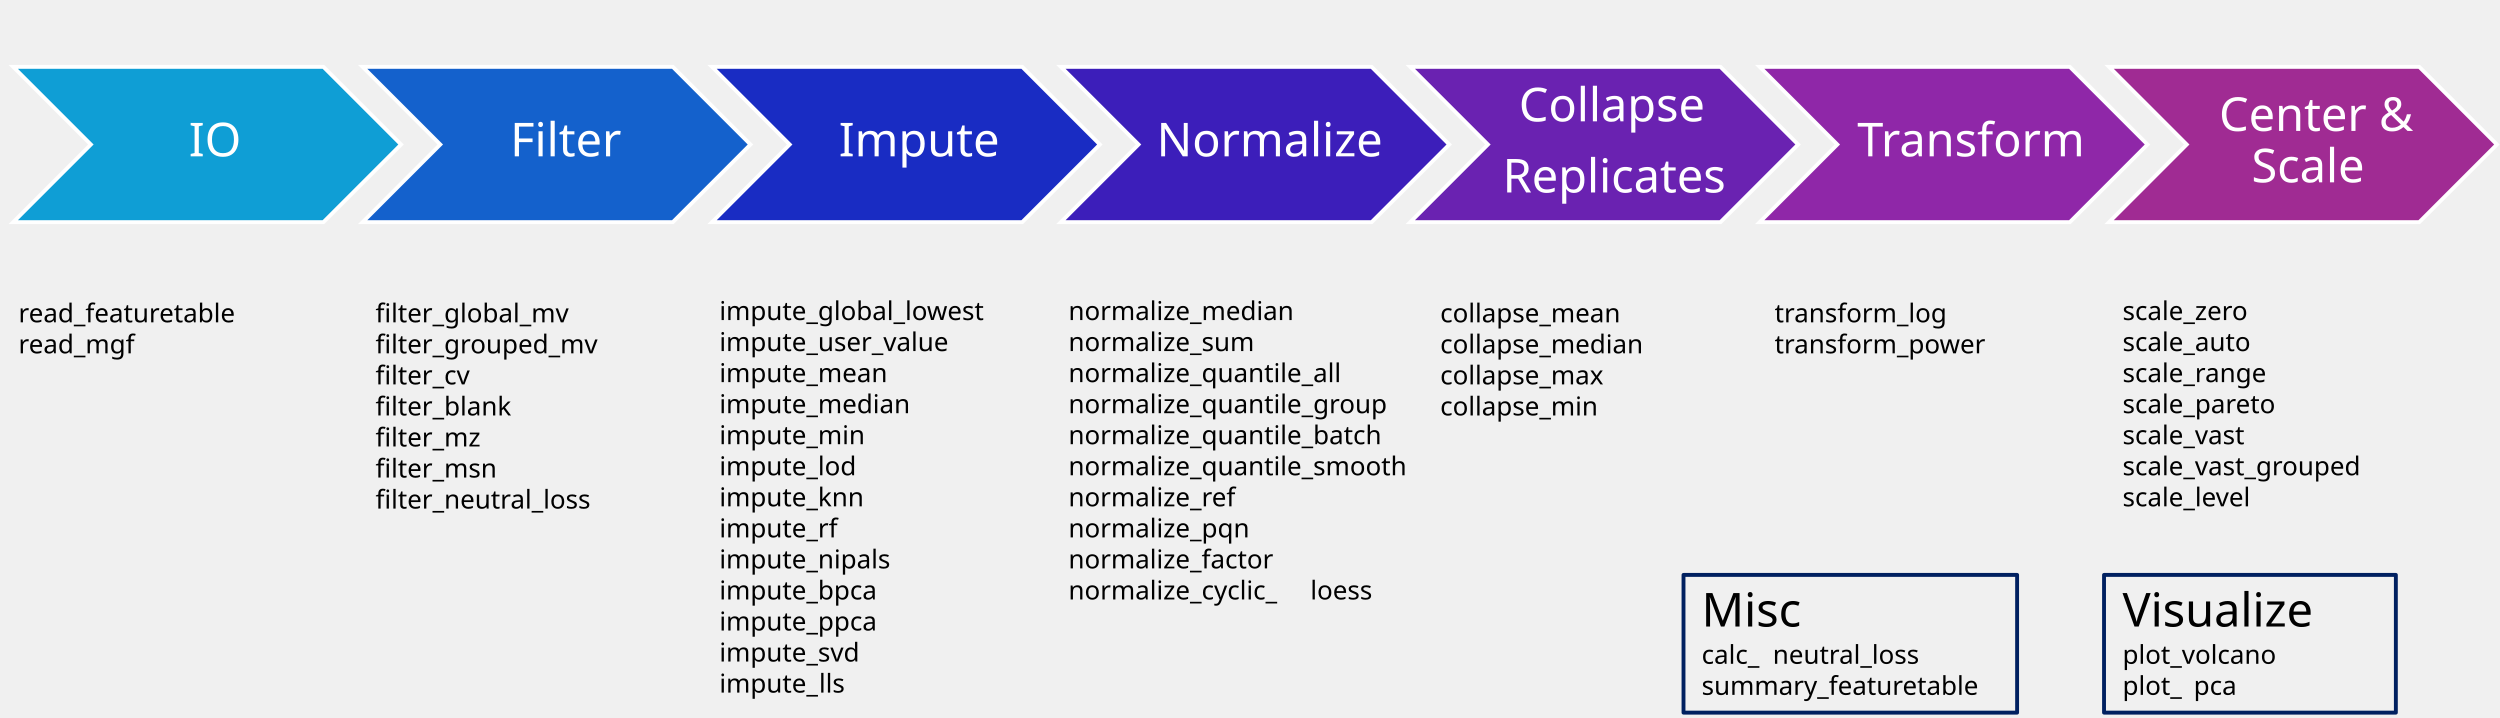
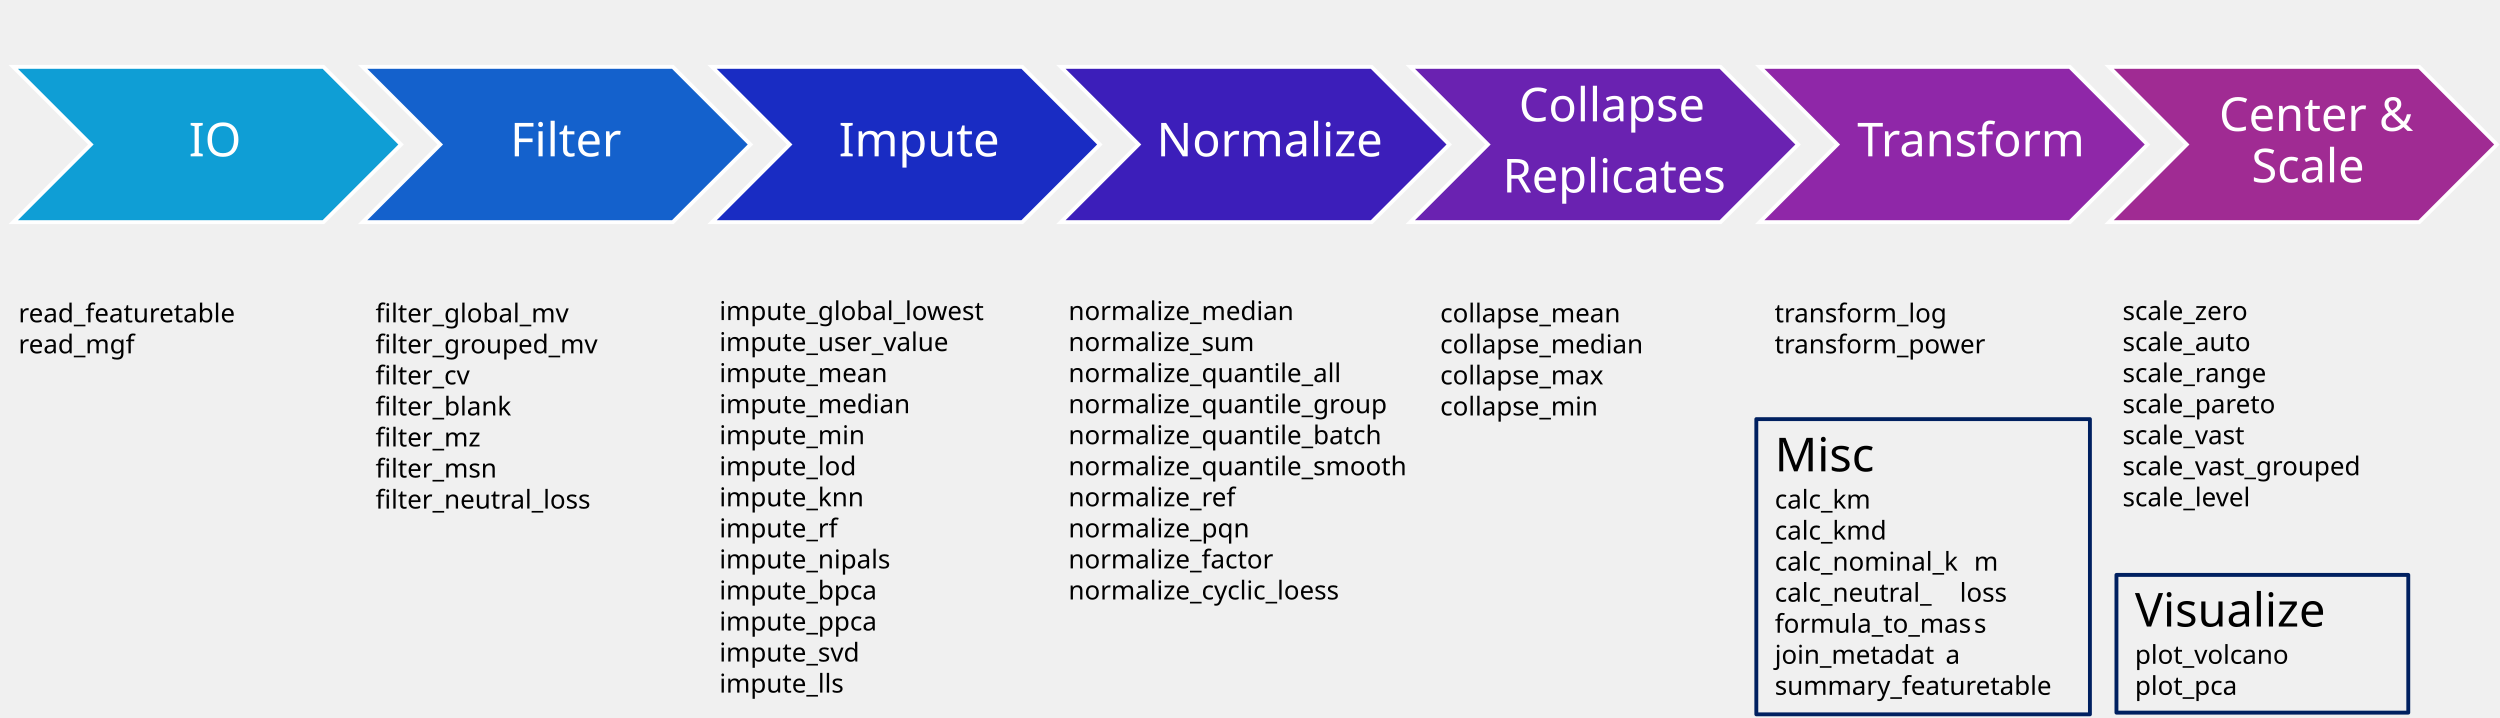
<svg xmlns="http://www.w3.org/2000/svg" width="4429" height="1271" xml:space="preserve" overflow="hidden">
  <g transform="translate(23 -28)">
    <path d="M0.5 146.5 550 146.5 687.5 284 550 421.5 0.5 421.5 138 284Z" stroke="#FFFFFF" stroke-width="6.875" stroke-miterlimit="8" fill="#0F9ED5" fill-rule="evenodd" />
    <text fill="#FFFFFF" font-family="Aptos,Aptos_MSFontService,sans-serif" font-weight="400" font-size="83" transform="matrix(1 0 0 1 311.46 305)">IO</text>
    <path d="M619.5 146.5 1169 146.5 1306.5 284 1169 421.5 619.5 421.5 757 284Z" stroke="#FFFFFF" stroke-width="6.875" stroke-miterlimit="8" fill="#1461CC" fill-rule="evenodd" />
    <text fill="#FFFFFF" font-family="Aptos,Aptos_MSFontService,sans-serif" font-weight="400" font-size="83" transform="matrix(1 0 0 1 880.893 305)">Filter</text>
    <path d="M1238.5 146.5 1788 146.5 1925.5 284 1788 421.5 1238.5 421.5 1376 284Z" stroke="#FFFFFF" stroke-width="6.875" stroke-miterlimit="8" fill="#192CC3" fill-rule="evenodd" />
    <text fill="#FFFFFF" font-family="Aptos,Aptos_MSFontService,sans-serif" font-weight="400" font-size="83" transform="matrix(1 0 0 1 1462.93 305)">Impute</text>
    <path d="M1856.5 146.5 2407 146.5 2544.5 284 2407 421.5 1856.5 421.5 1994 284Z" stroke="#FFFFFF" stroke-width="6.875" stroke-miterlimit="8" fill="#3C1EBA" fill-rule="evenodd" />
    <text fill="#FFFFFF" font-family="Aptos,Aptos_MSFontService,sans-serif" font-weight="400" font-size="83" transform="matrix(1 0 0 1 2026.1 305)">Normalize</text>
    <path d="M2475.5 146.5 3025 146.5 3162.5 284 3025 421.5 2475.5 421.5 2613 284Z" stroke="#FFFFFF" stroke-width="6.875" stroke-miterlimit="8" fill="#6A22B1" fill-rule="evenodd" />
    <text fill="#FFFFFF" font-family="Aptos,Aptos_MSFontService,sans-serif" font-weight="400" font-size="83" transform="matrix(1 0 0 1 2667.79 243)">Collapse</text>
    <text fill="#FFFFFF" font-family="Aptos,Aptos_MSFontService,sans-serif" font-weight="400" font-size="83" transform="matrix(1 0 0 1 2639.07 369)">Replicates</text>
    <path d="M3094.5 146.5 3644 146.5 3781.5 284 3644 421.5 3094.5 421.5 3232 284Z" stroke="#FFFFFF" stroke-width="6.875" stroke-miterlimit="8" fill="#8F27A8" fill-rule="evenodd" />
    <text fill="#FFFFFF" font-family="Aptos,Aptos_MSFontService,sans-serif" font-weight="400" font-size="83" transform="matrix(1 0 0 1 3267.35 305)">Transform</text>
    <path d="M3713.5 146.5 4263 146.5 4400.5 284 4263 421.5 3713.5 421.5 3851 284Z" stroke="#FFFFFF" stroke-width="6.875" stroke-miterlimit="8" fill="#A02B93" fill-rule="evenodd" />
    <text fill="#FFFFFF" font-family="Aptos,Aptos_MSFontService,sans-serif" font-weight="400" font-size="83" transform="matrix(1 0 0 1 3908.3 260)">Center &amp; </text>
    <text fill="#FFFFFF" font-family="Aptos,Aptos_MSFontService,sans-serif" font-weight="400" font-size="83" transform="matrix(1 0 0 1 3965.75 351)">Scale</text>
    <text font-family="Consolas,Consolas_MSFontService,sans-serif" font-weight="400" font-size="46" transform="matrix(1 0 0 1 9.74012 599)">read_featuretable</text>
    <text font-family="Consolas,Consolas_MSFontService,sans-serif" font-weight="400" font-size="46" transform="matrix(1 0 0 1 9.74012 654)">read_mgf</text>
    <text font-family="Consolas,Consolas_MSFontService,sans-serif" font-weight="400" font-size="46" transform="matrix(1 0 0 1 642.225 599)">filter_global_mv</text>
    <text font-family="Consolas,Consolas_MSFontService,sans-serif" font-weight="400" font-size="46" transform="matrix(1 0 0 1 642.225 654)">filter_grouped_mv</text>
    <text font-family="Consolas,Consolas_MSFontService,sans-serif" font-weight="400" font-size="46" transform="matrix(1 0 0 1 642.225 709)">filter_cv</text>
    <text font-family="Consolas,Consolas_MSFontService,sans-serif" font-weight="400" font-size="46" transform="matrix(1 0 0 1 642.225 764)">filter_blank</text>
    <text font-family="Consolas,Consolas_MSFontService,sans-serif" font-weight="400" font-size="46" transform="matrix(1 0 0 1 642.225 819)">filter_mz</text>
    <text font-family="Consolas,Consolas_MSFontService,sans-serif" font-weight="400" font-size="46" transform="matrix(1 0 0 1 642.225 874)">filter_msn</text>
    <text font-family="Consolas,Consolas_MSFontService,sans-serif" font-weight="400" font-size="46" transform="matrix(1 0 0 1 642.225 929)">filter_neutral_loss</text>
    <text font-family="Consolas,Consolas_MSFontService,sans-serif" font-weight="400" font-size="46" transform="matrix(1 0 0 1 1251.45 595)">impute_global_lowest</text>
    <text font-family="Consolas,Consolas_MSFontService,sans-serif" font-weight="400" font-size="46" transform="matrix(1 0 0 1 1251.45 650)">impute_user_value</text>
    <text font-family="Consolas,Consolas_MSFontService,sans-serif" font-weight="400" font-size="46" transform="matrix(1 0 0 1 1251.45 705)">impute_mean</text>
    <text font-family="Consolas,Consolas_MSFontService,sans-serif" font-weight="400" font-size="46" transform="matrix(1 0 0 1 1251.45 760)">impute_median</text>
    <text font-family="Consolas,Consolas_MSFontService,sans-serif" font-weight="400" font-size="46" transform="matrix(1 0 0 1 1251.45 815)">impute_min</text>
    <text font-family="Consolas,Consolas_MSFontService,sans-serif" font-weight="400" font-size="46" transform="matrix(1 0 0 1 1251.45 870)">impute_lod</text>
    <text font-family="Consolas,Consolas_MSFontService,sans-serif" font-weight="400" font-size="46" transform="matrix(1 0 0 1 1251.45 925)">impute_knn</text>
    <text font-family="Consolas,Consolas_MSFontService,sans-serif" font-weight="400" font-size="46" transform="matrix(1 0 0 1 1251.45 980)">impute_rf</text>
    <text font-family="Consolas,Consolas_MSFontService,sans-serif" font-weight="400" font-size="46" transform="matrix(1 0 0 1 1251.45 1035)">impute_nipals</text>
    <text font-family="Consolas,Consolas_MSFontService,sans-serif" font-weight="400" font-size="46" transform="matrix(1 0 0 1 1251.45 1090)">impute_bpca</text>
    <text font-family="Consolas,Consolas_MSFontService,sans-serif" font-weight="400" font-size="46" transform="matrix(1 0 0 1 1251.45 1145)">impute_ppca</text>
    <text font-family="Consolas,Consolas_MSFontService,sans-serif" font-weight="400" font-size="46" transform="matrix(1 0 0 1 1251.45 1200)">impute_svd</text>
-     <text font-family="Consolas,Consolas_MSFontService,sans-serif" font-weight="400" font-size="46" transform="matrix(1 0 0 1 1251.45 1255)">impute_</text>
-     <text font-family="Consolas,Consolas_MSFontService,sans-serif" font-weight="400" font-size="46" transform="matrix(1 0 0 1 1427.91 1255)">lls</text>
+     <text font-family="Consolas,Consolas_MSFontService,sans-serif" font-weight="400" font-size="46" transform="matrix(1 0 0 1 1251.45 1255)">impute_lls</text>
    <text font-family="Consolas,Consolas_MSFontService,sans-serif" font-weight="400" font-size="46" transform="matrix(1 0 0 1 1869.87 595)">normalize_median</text>
    <text font-family="Consolas,Consolas_MSFontService,sans-serif" font-weight="400" font-size="46" transform="matrix(1 0 0 1 1869.87 650)">normalize_sum</text>
    <text font-family="Consolas,Consolas_MSFontService,sans-serif" font-weight="400" font-size="46" transform="matrix(1 0 0 1 1869.87 705)">normalize_quantile_all</text>
    <text font-family="Consolas,Consolas_MSFontService,sans-serif" font-weight="400" font-size="46" transform="matrix(1 0 0 1 1869.87 760)">normalize_quantile_group</text>
    <text font-family="Consolas,Consolas_MSFontService,sans-serif" font-weight="400" font-size="46" transform="matrix(1 0 0 1 1869.87 815)">normalize_quantile_batch</text>
    <text font-family="Consolas,Consolas_MSFontService,sans-serif" font-weight="400" font-size="46" transform="matrix(1 0 0 1 1869.87 870)">normalize_quantile_smooth</text>
    <text font-family="Consolas,Consolas_MSFontService,sans-serif" font-weight="400" font-size="46" transform="matrix(1 0 0 1 1869.87 925)">normalize_ref</text>
    <text font-family="Consolas,Consolas_MSFontService,sans-serif" font-weight="400" font-size="46" transform="matrix(1 0 0 1 1869.87 980)">normalize_pqn</text>
    <text font-family="Consolas,Consolas_MSFontService,sans-serif" font-weight="400" font-size="46" transform="matrix(1 0 0 1 1869.87 1035)">normalize_factor</text>
-     <text font-family="Consolas,Consolas_MSFontService,sans-serif" font-weight="400" font-size="46" transform="matrix(1 0 0 1 1869.87 1090)">normalize_cyclic_</text>
-     <text font-family="Consolas,Consolas_MSFontService,sans-serif" font-weight="400" font-size="46" transform="matrix(1 0 0 1 2298.41 1090)">loess</text>
+     <text font-family="Consolas,Consolas_MSFontService,sans-serif" font-weight="400" font-size="46" transform="matrix(1 0 0 1 1869.87 1090)">normalize_cyclic_loess</text>
    <text font-family="Consolas,Consolas_MSFontService,sans-serif" font-weight="400" font-size="46" transform="matrix(1 0 0 1 2528.41 599)">collapse_mean</text>
    <text font-family="Consolas,Consolas_MSFontService,sans-serif" font-weight="400" font-size="46" transform="matrix(1 0 0 1 2528.41 654)">collapse_median</text>
    <text font-family="Consolas,Consolas_MSFontService,sans-serif" font-weight="400" font-size="46" transform="matrix(1 0 0 1 2528.41 709)">collapse_max</text>
    <text font-family="Consolas,Consolas_MSFontService,sans-serif" font-weight="400" font-size="46" transform="matrix(1 0 0 1 2528.41 764)">collapse_min</text>
    <text font-family="Consolas,Consolas_MSFontService,sans-serif" font-weight="400" font-size="46" transform="matrix(1 0 0 1 3120.94 599)">transform_log</text>
    <text font-family="Consolas,Consolas_MSFontService,sans-serif" font-weight="400" font-size="46" transform="matrix(1 0 0 1 3120.94 654)">transform_power</text>
    <text font-family="Consolas,Consolas_MSFontService,sans-serif" font-weight="400" font-size="46" transform="matrix(1 0 0 1 3737.28 595)">scale_zero</text>
    <text font-family="Consolas,Consolas_MSFontService,sans-serif" font-weight="400" font-size="46" transform="matrix(1 0 0 1 3737.28 650)">scale_auto</text>
    <text font-family="Consolas,Consolas_MSFontService,sans-serif" font-weight="400" font-size="46" transform="matrix(1 0 0 1 3737.28 705)">scale_range</text>
    <text font-family="Consolas,Consolas_MSFontService,sans-serif" font-weight="400" font-size="46" transform="matrix(1 0 0 1 3737.28 760)">scale_pareto</text>
    <text font-family="Consolas,Consolas_MSFontService,sans-serif" font-weight="400" font-size="46" transform="matrix(1 0 0 1 3737.28 815)">scale_vast</text>
    <text font-family="Consolas,Consolas_MSFontService,sans-serif" font-weight="400" font-size="46" transform="matrix(1 0 0 1 3737.28 870)">scale_vast_grouped</text>
    <text font-family="Consolas,Consolas_MSFontService,sans-serif" font-weight="400" font-size="46" transform="matrix(1 0 0 1 3737.28 925)">scale_level</text>
-     <rect x="3704.5" y="1046.5" width="517" height="244" stroke="#002060" stroke-width="6.875" stroke-linejoin="round" stroke-miterlimit="10" fill="none" />
-     <text font-family="Aptos,Aptos_MSFontService,sans-serif" font-weight="400" font-size="83" transform="matrix(1 0 0 1 3737.28 1138)">Visualize</text>
-     <text font-family="Consolas,Consolas_MSFontService,sans-serif" font-weight="400" font-size="46" transform="matrix(1 0 0 1 3737.28 1204)">plot_volcano</text>
-     <text font-family="Consolas,Consolas_MSFontService,sans-serif" font-weight="400" font-size="46" transform="matrix(1 0 0 1 3737.28 1259)">plot_</text>
-     <text font-family="Consolas,Consolas_MSFontService,sans-serif" font-weight="400" font-size="46" transform="matrix(1 0 0 1 3863.32 1259)">pca</text>
-     <rect x="2959.5" y="1046.5" width="591" height="244" stroke="#002060" stroke-width="6.875" stroke-linejoin="round" stroke-miterlimit="10" fill="none" />
-     <text font-family="Aptos,Aptos_MSFontService,sans-serif" font-weight="400" font-size="83" transform="matrix(1 0 0 1 2991.59 1138)">Misc</text>
-     <text font-family="Consolas,Consolas_MSFontService,sans-serif" font-weight="400" font-size="46" transform="matrix(1 0 0 1 2991.59 1204)">calc_</text>
-     <text font-family="Consolas,Consolas_MSFontService,sans-serif" font-weight="400" font-size="46" transform="matrix(1 0 0 1 3117.63 1204)">neutral_loss</text>
-     <text font-family="Consolas,Consolas_MSFontService,sans-serif" font-weight="400" font-size="46" transform="matrix(1 0 0 1 2991.59 1259)">summary_featuretable</text>
+     <rect x="3726.5" y="1046.5" width="517" height="244" stroke="#002060" stroke-width="6.875" stroke-linejoin="round" stroke-miterlimit="10" fill="none" />
+     <text font-family="Aptos,Aptos_MSFontService,sans-serif" font-weight="400" font-size="83" transform="matrix(1 0 0 1 3759.25 1138)">Visualize</text>
+     <text font-family="Consolas,Consolas_MSFontService,sans-serif" font-weight="400" font-size="46" transform="matrix(1 0 0 1 3759.25 1204)">plot_volcano</text>
+     <text font-family="Consolas,Consolas_MSFontService,sans-serif" font-weight="400" font-size="46" transform="matrix(1 0 0 1 3759.25 1259)">plot_pca</text>
+     <rect x="3088.5" y="770.5" width="591" height="523" stroke="#002060" stroke-width="6.875" stroke-linejoin="round" stroke-miterlimit="10" fill="none" />
+     <text font-family="Aptos,Aptos_MSFontService,sans-serif" font-weight="400" font-size="83" transform="matrix(1 0 0 1 3121.17 863)">Misc</text>
+     <text font-family="Consolas,Consolas_MSFontService,sans-serif" font-weight="400" font-size="46" transform="matrix(1 0 0 1 3121.17 929)">calc_km</text>
+     <text font-family="Consolas,Consolas_MSFontService,sans-serif" font-weight="400" font-size="46" transform="matrix(1 0 0 1 3121.17 984)">calc_kmd</text>
+     <text font-family="Consolas,Consolas_MSFontService,sans-serif" font-weight="400" font-size="46" transform="matrix(1 0 0 1 3121.17 1039)">calc_nominal_k</text>
+     <text font-family="Consolas,Consolas_MSFontService,sans-serif" font-weight="400" font-size="46" transform="matrix(1 0 0 1 3474.08 1039)">m</text>
+     <text font-family="Consolas,Consolas_MSFontService,sans-serif" font-weight="400" font-size="46" transform="matrix(1 0 0 1 3121.17 1094)">calc_neutral_</text>
+     <text font-family="Consolas,Consolas_MSFontService,sans-serif" font-weight="400" font-size="46" transform="matrix(1 0 0 1 3448.87 1094)">loss</text>
+     <text font-family="Consolas,Consolas_MSFontService,sans-serif" font-weight="400" font-size="46" transform="matrix(1 0 0 1 3121.17 1149)">formula_to_mas</text>
+     <text font-family="Consolas,Consolas_MSFontService,sans-serif" font-weight="400" font-size="46" transform="matrix(1 0 0 1 3474.08 1149)">s</text>
+     <text font-family="Consolas,Consolas_MSFontService,sans-serif" font-weight="400" font-size="46" transform="matrix(1 0 0 1 3121.17 1204)">join_metadat</text>
+     <text font-family="Consolas,Consolas_MSFontService,sans-serif" font-weight="400" font-size="46" transform="matrix(1 0 0 1 3423.67 1204)">a</text>
+     <text font-family="Consolas,Consolas_MSFontService,sans-serif" font-weight="400" font-size="46" transform="matrix(1 0 0 1 3121.17 1259)">summary_featuretable</text>
  </g>
</svg>
